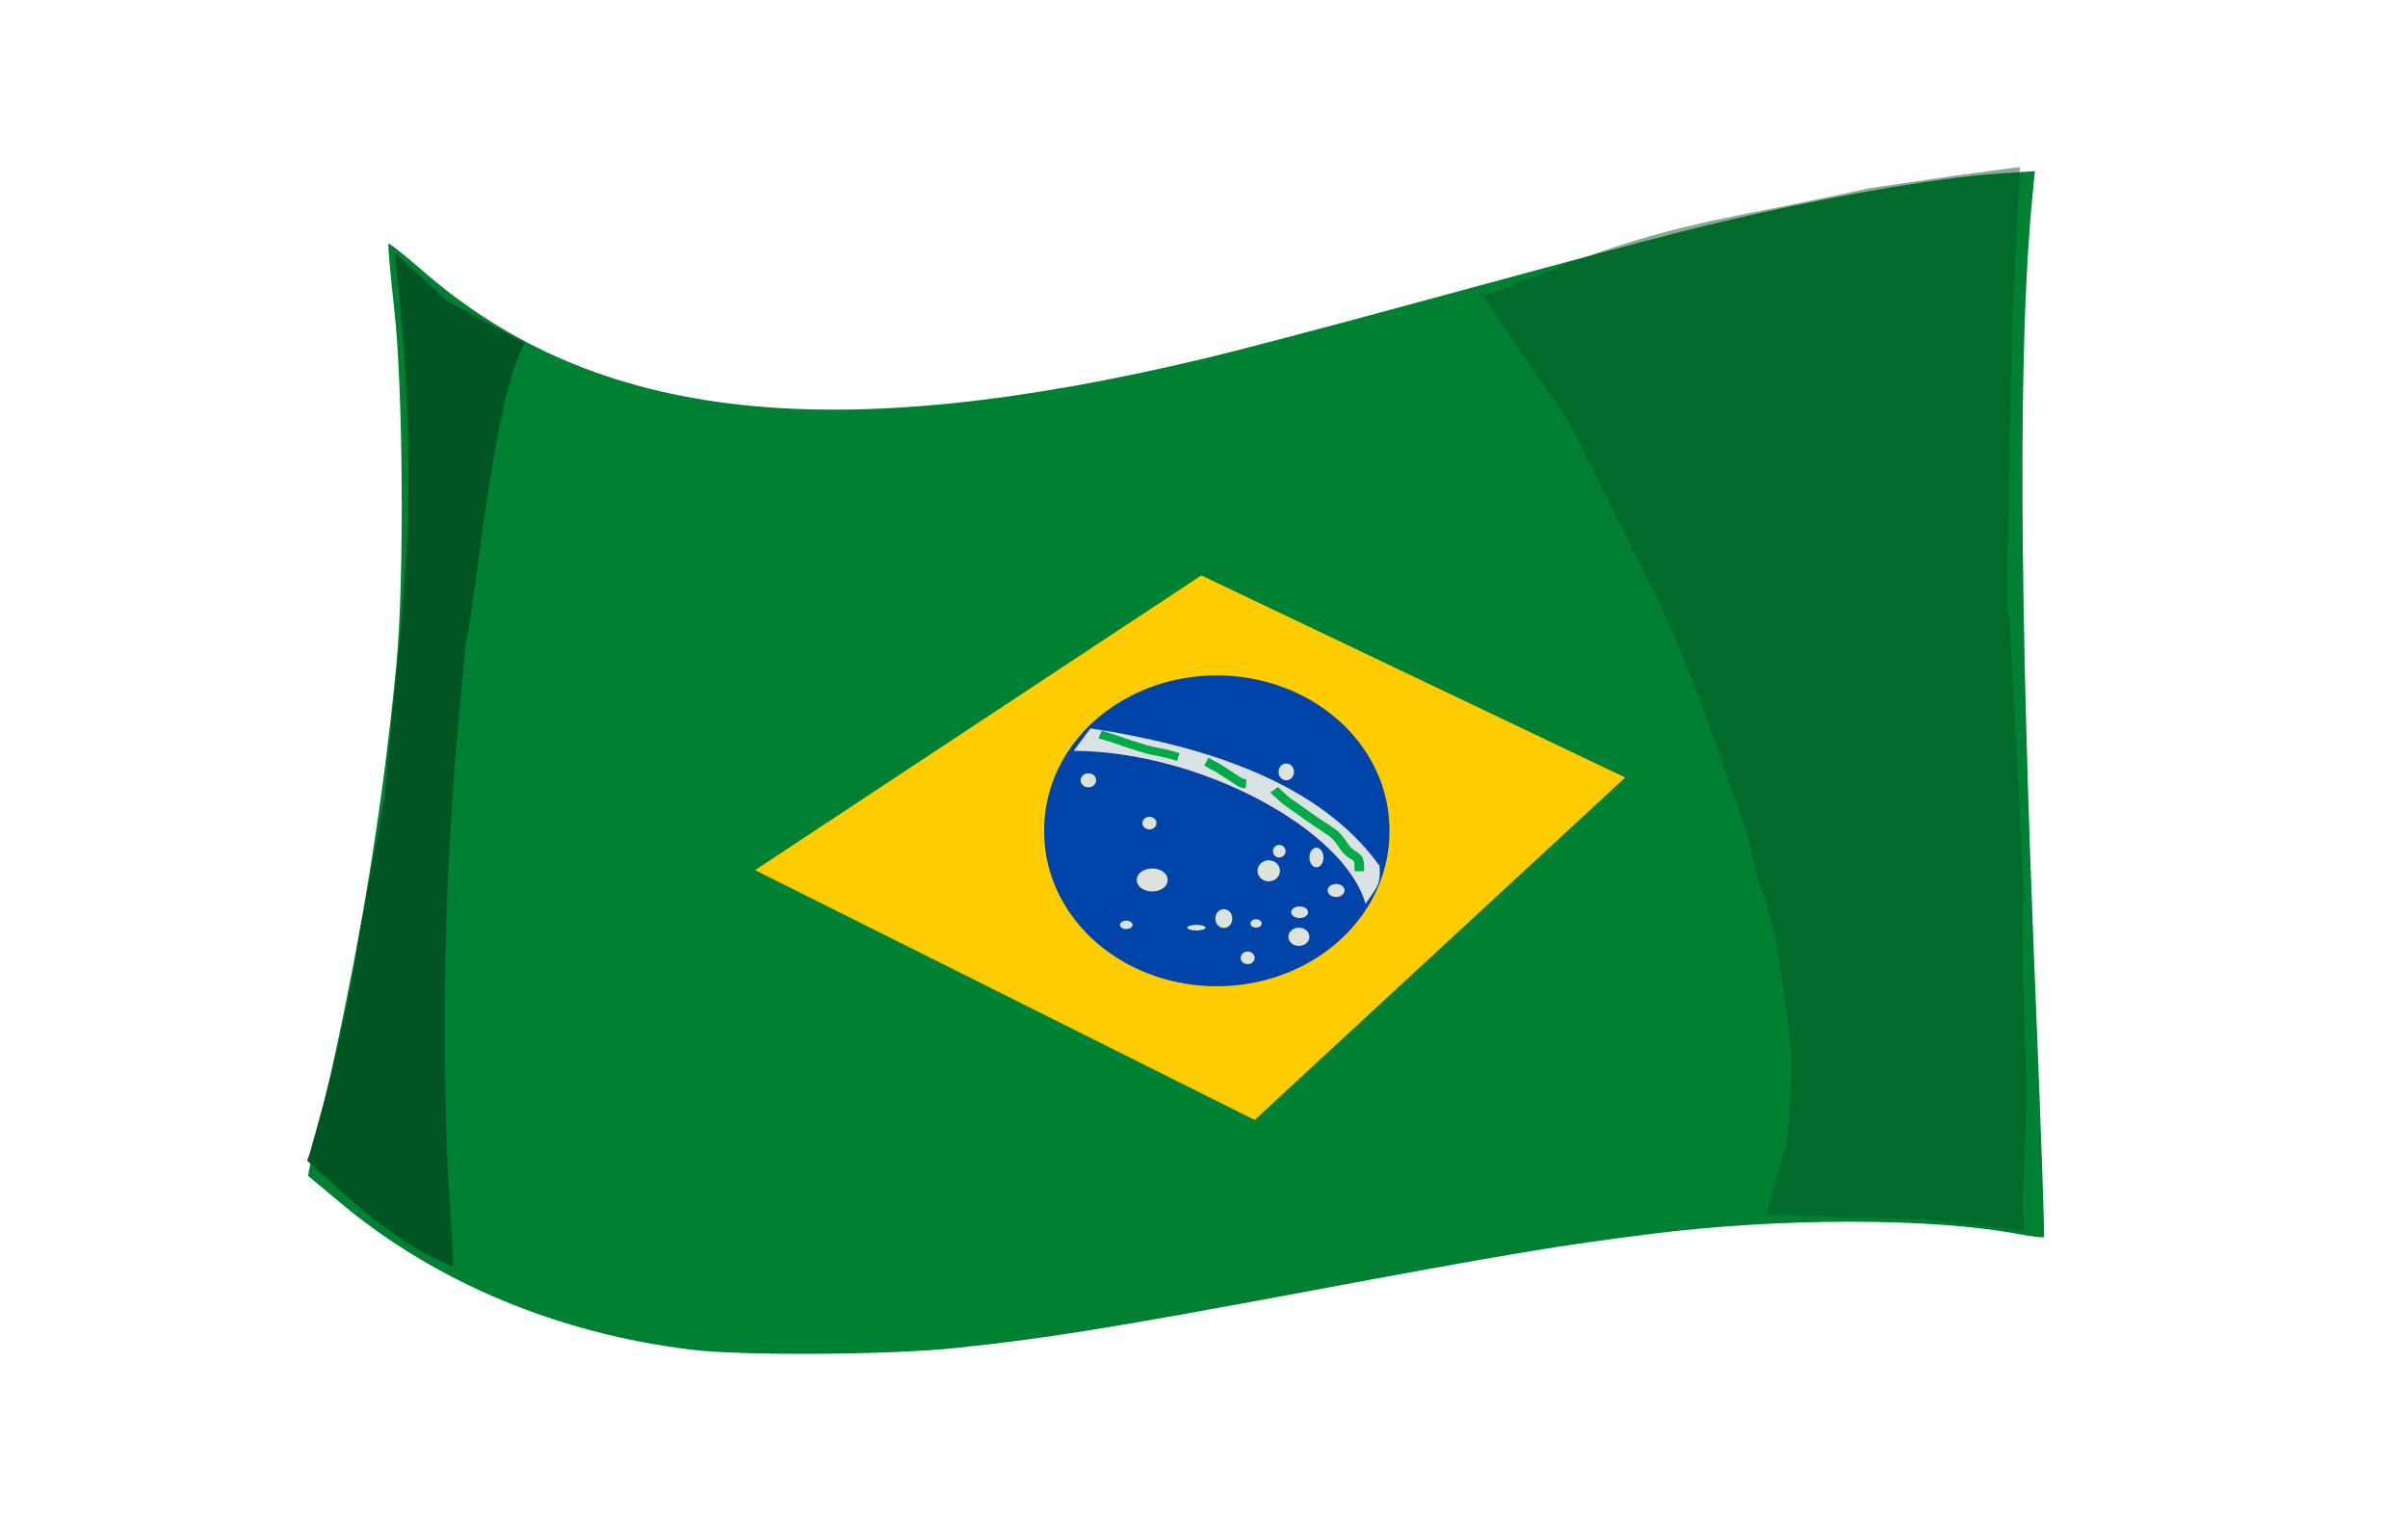
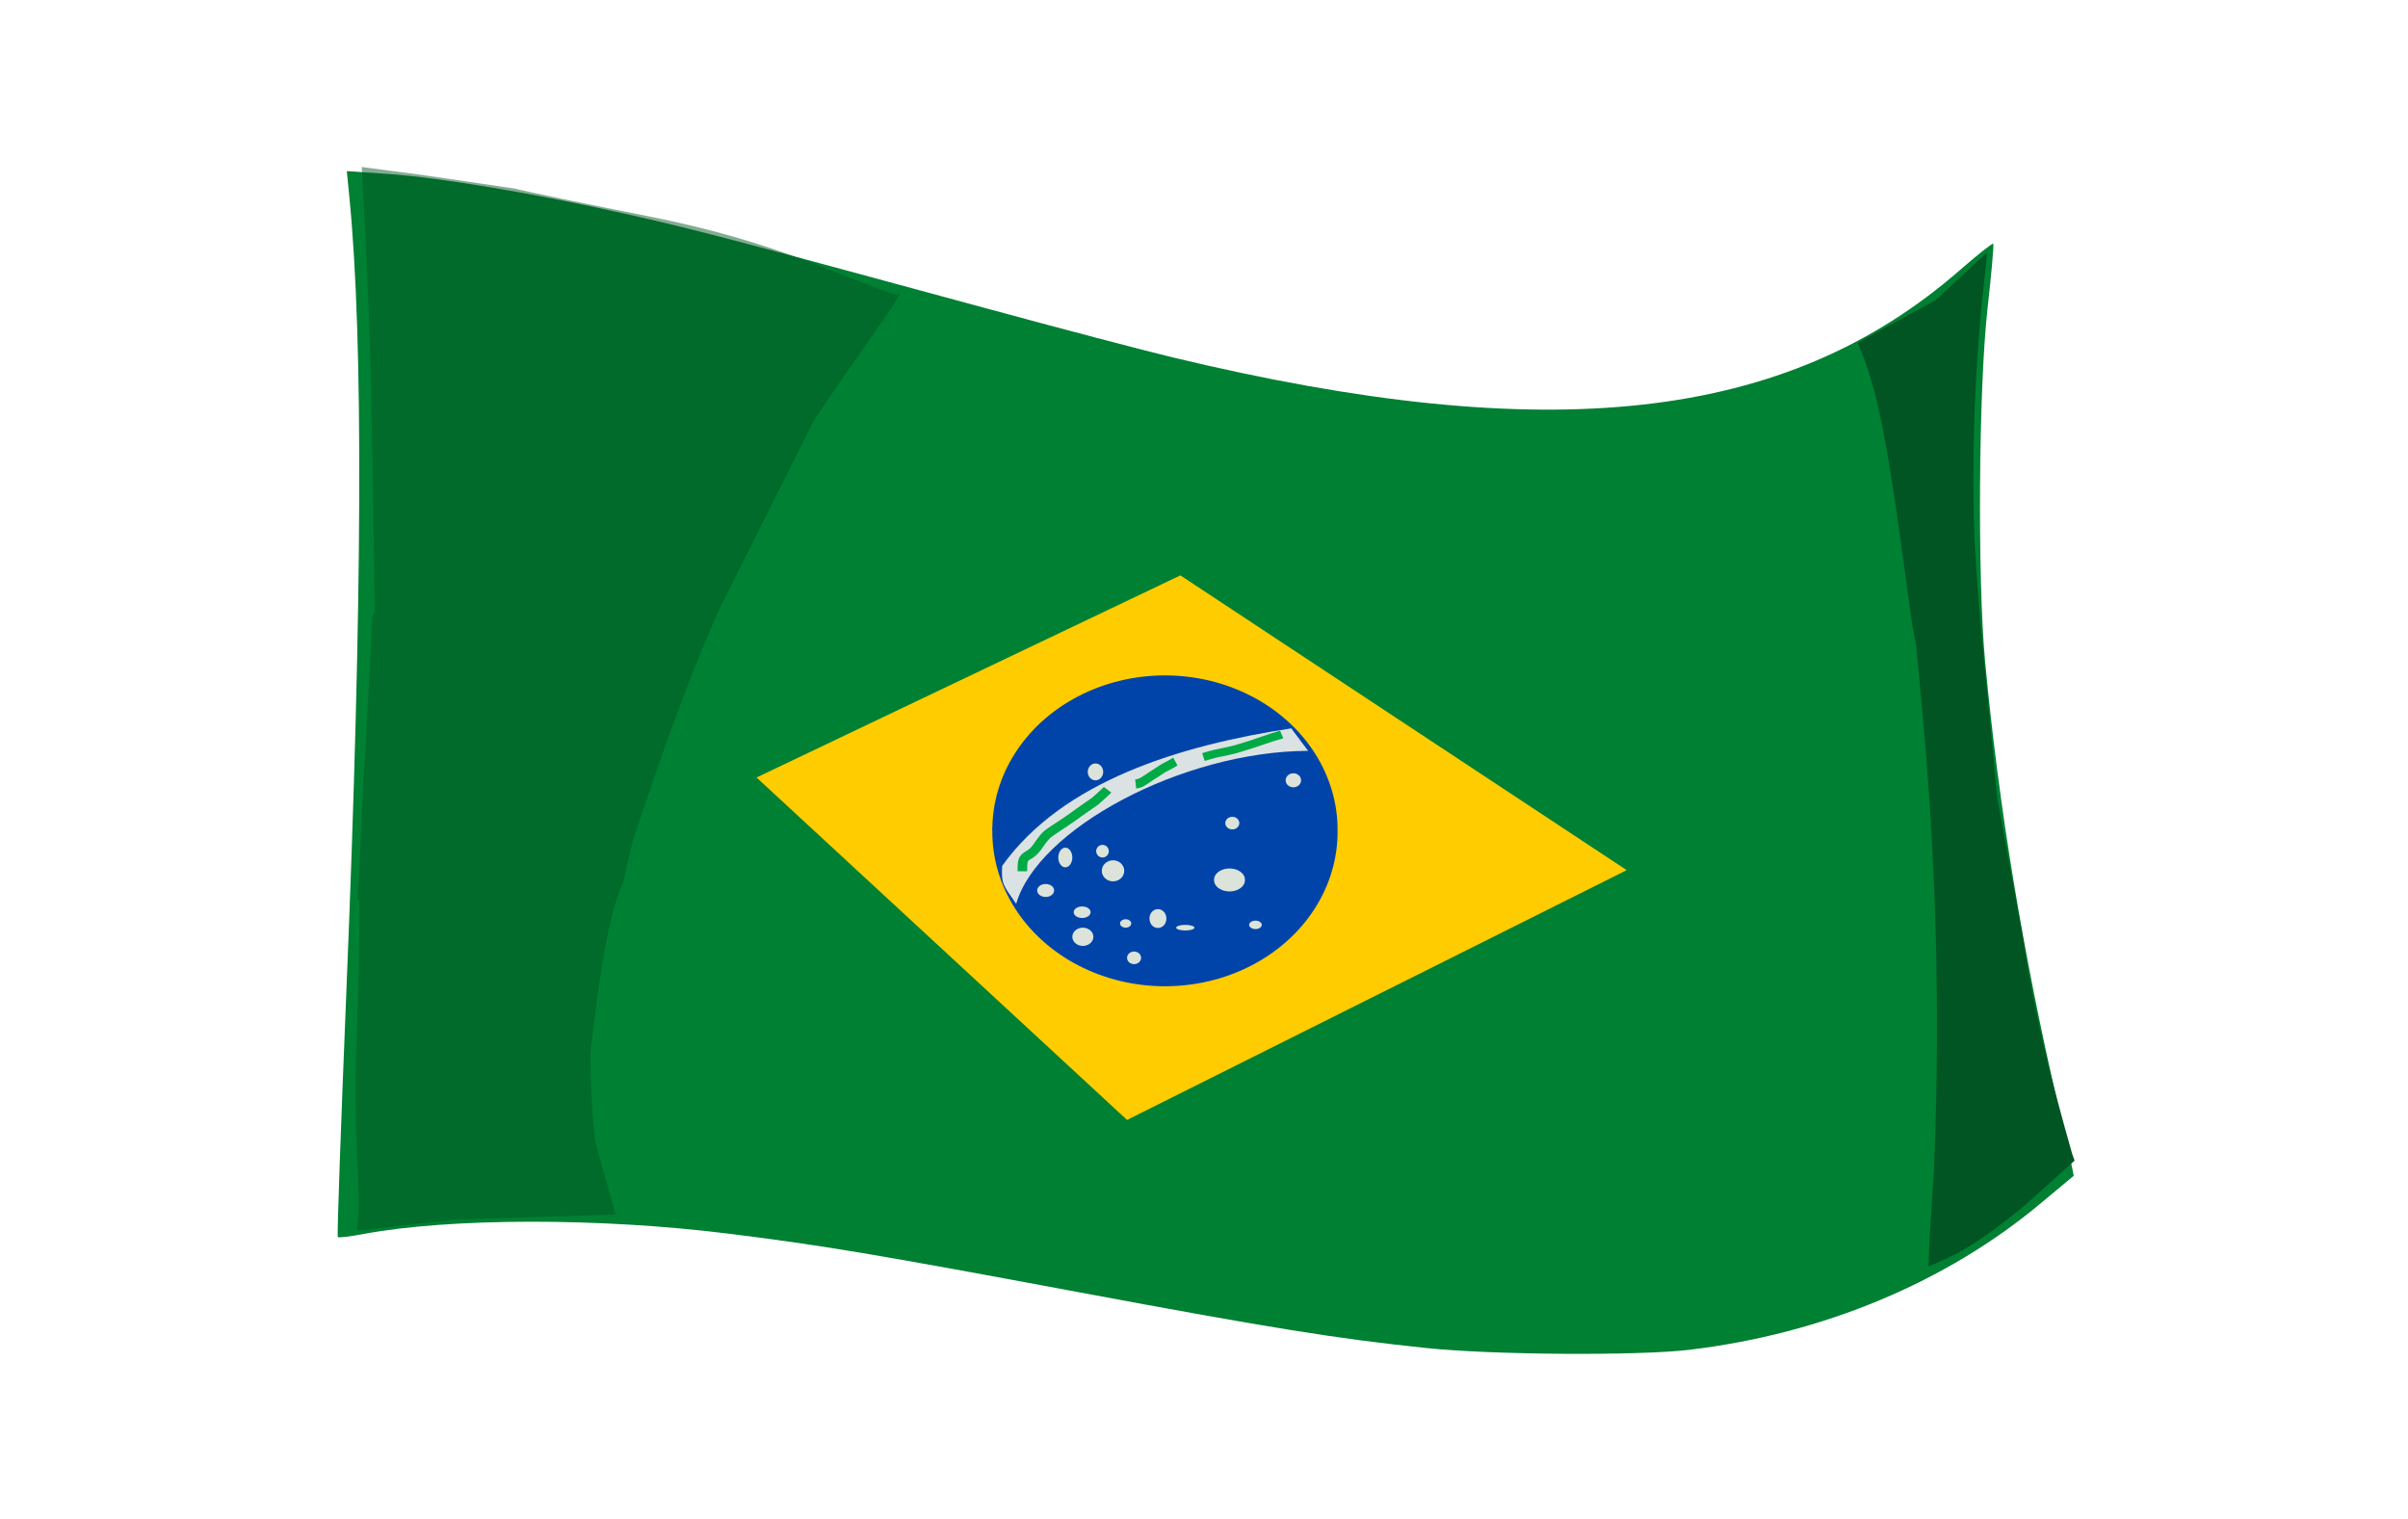
<svg xmlns="http://www.w3.org/2000/svg" width="303.307" height="191.268" id="svg4363" version="1.1">
  <defs id="defs4365">
    </defs>
-   <g id="layer1" transform="translate(0,-861.0945)">
+   <g id="layer1" transform="translate(300,-861.0945) scale(-1,1)">
    <path style="fill:#008033;fill-opacity:1" d="m 87.145,1031.1 c -16.8,-2.016 -32.334,-8.507 -44.246,-18.488 -2.203,-1.846 -4.045,-3.381 -4.093,-3.412 -0.049,-0.031 0.805,-3.913 1.896,-8.628 4.513,-19.495 7.52,-37.724 9.251,-56.081 0.984,-10.432 0.825,-34.48 -0.293,-44.461 -0.496,-4.43 -0.824,-8.139 -0.727,-8.242 0.096,-0.103 1.983,1.39 4.192,3.318 21.911,19.117 51.647,22.421 99.122,11.014 3.651,-0.877 14.335,-3.687 23.743,-6.245 32,-8.699 36.658,-9.919 45.265,-11.854 11.312,-2.543 23.278,-4.554 29.801,-5.009 l 5.26,-0.367 -0.327,3.327 c -1.773,18.05 -1.651,50.381 0.376,99.796 0.698,17.024 1.19,31.038 1.092,31.142 -0.098,0.104 -1.522,-0.064 -3.166,-0.372 -10.995,-2.063 -29.858,-2.083 -46.134,-0.049 -11.785,1.473 -18.051,2.521 -43.911,7.344 -24.519,4.573 -32.599,5.872 -43.855,7.048 -8.417,0.88 -26.741,1.001 -33.245,0.221 l 0,-10e-5 z" id="path3428" />
    <path style="fill:#005522;fill-opacity:1" d="m 49.75,892.969 c -0.032,0.031 0.056,1.163 0.219,2.531 1.018,8.583 1.797,20.819 1.336,33.156 -0.47,10.356 -1.985,22.484 -2.82,32.641 l -3.325,18.101 C 43.673,989.195 41.706,996.861 39,1006.407 l -0.312,0.875 6.356,5.7 c 5.8,4.749 8.328,6.078 12.039,7.637 -0.08,-4.445 -0.722,-11.595 -0.739,-13.649 C 55.606,987.657 56.144,968.549 58,949.313 l 0.656,-7.094 c 0.718,-2.494 1.904,-14.557 3.883,-25.505 1.72,-9.517 3.533,-12.366 3.492,-12.401 -0.041,-0.035 -2.276,-1.278 -4.969,-2.75 l -4.906,-2.688 -3.188,-2.969 c -1.75,-1.646 -3.186,-2.969 -3.219,-2.938 z" id="path3253" />
    <path style="fill:#005522;fill-opacity:0.485" d="m 254.438,21.031 -8.219,1.094 -11.062,1.625 c -1.462,0.385 -9.242,1.99 -16.719,3.469 -16.299,3.224 -23.474,7.332 -31.406,9.958 -2.42,-2.298 8.121,11.965 10.556,15.99 L 209.188,76.281 c 4.337,9.609 7.774,19.597 11.094,29.594 l 1.23,5.219 c 2.245,5.131 3.232,14.325 4.051,20.781 0.261,2.078 -0.291,11.086 -0.594,12.156 l -2.508,8.946 20.071,0.617 c 5.843,0.623 10.686,1.19 10.75,1.25 0.064,0.059 0.482,0.094 0.938,0.094 l 0.812,0 -0.156,-1.688 c -0.28,-2.739 0.581,-11.116 0.258,-20.375 -0.241,-6.916 -0.484,-15.613 -0.383,-19.562 l 0.25,0.062 -0.281,-3.656 c -0.003,-1.211 -0.352,-8.452 -0.781,-16.062 -0.43,-7.611 -0.78,-14.455 -0.781,-15.219 -8.5e-4,-0.626 -0.046,-0.98 -0.344,-1.312 0.013,-6.455 0.419,-27.371 0.562,-32.812 0.169,-6.386 0.846,-19.802 1.062,-23.281 z" transform="translate(0,861.0945)" id="path3404" />
    <path style="fill:none" d="M -1.075,90.448 C -21.408,85.52 -31.05,83.11 -31.105,82.944 c -0.081,-0.245 0.308,-9.783 0.404,-9.884 0.028,-0.029 3.718,1.347 8.2,3.058 l 8.15,3.112 21.309,2.708 c 11.72,1.489 21.344,2.743 21.387,2.785 0.067,0.067 0.617,12.945 0.554,12.975 -0.013,0.006 -13.501,-3.255 -29.973,-7.248 l 0,0 z" id="path4328" transform="translate(0,861.0945)" />
    <path style="fill:none" d="M -1.075,90.448 C -21.408,85.52 -31.05,83.11 -31.105,82.944 c -0.081,-0.245 0.308,-9.783 0.404,-9.884 0.028,-0.029 3.718,1.347 8.2,3.058 l 8.15,3.112 21.309,2.708 c 11.72,1.489 21.344,2.743 21.387,2.785 0.067,0.067 0.617,12.945 0.554,12.975 -0.013,0.006 -13.501,-3.255 -29.973,-7.248 l 0,0 z" id="path4330" transform="translate(0,861.0945)" />
    <path style="fill:none" d="M -1.075,90.448 C -21.408,85.52 -31.05,83.11 -31.105,82.944 c -0.081,-0.245 0.308,-9.783 0.404,-9.884 0.028,-0.029 3.718,1.347 8.2,3.058 l 8.15,3.112 21.309,2.708 c 11.72,1.489 21.344,2.743 21.387,2.785 0.067,0.067 0.617,12.945 0.554,12.975 -0.013,0.006 -13.501,-3.255 -29.973,-7.248 l 0,0 z" id="path4332" transform="translate(0,861.0945)" />
    <path style="fill:none" d="M -1.075,90.448 C -21.408,85.52 -31.05,83.11 -31.105,82.944 c -0.081,-0.245 0.308,-9.783 0.404,-9.884 0.028,-0.029 3.718,1.347 8.2,3.058 l 8.15,3.112 21.309,2.708 c 11.72,1.489 21.344,2.743 21.387,2.785 0.067,0.067 0.617,12.945 0.554,12.975 -0.013,0.006 -13.501,-3.255 -29.973,-7.248 l 0,0 z" id="path4334" transform="translate(0,861.0945)" />
    <path style="fill:none" d="M -1.075,90.448 C -21.408,85.52 -31.05,83.11 -31.105,82.944 c -0.081,-0.245 0.308,-9.783 0.404,-9.884 0.028,-0.029 3.718,1.347 8.2,3.058 l 8.15,3.112 21.309,2.708 c 11.72,1.489 21.344,2.743 21.387,2.785 0.067,0.067 0.617,12.945 0.554,12.975 -0.013,0.006 -13.501,-3.255 -29.973,-7.248 l 0,0 z" id="path4336" transform="translate(0,861.0945)" />
    <path style="fill:none" d="M -1.075,90.448 C -21.408,85.52 -31.05,83.11 -31.105,82.944 c -0.081,-0.245 0.308,-9.783 0.404,-9.884 0.028,-0.029 3.718,1.347 8.2,3.058 l 8.15,3.112 21.309,2.708 c 11.72,1.489 21.344,2.743 21.387,2.785 0.067,0.067 0.617,12.945 0.554,12.975 -0.013,0.006 -13.501,-3.255 -29.973,-7.248 l 0,0 z" id="path4338" transform="translate(0,861.0945)" />
    <path style="fill:#ffcc00;fill-opacity:1" d="M 95.106,109.597 151.321,72.474 204.707,97.93 158.038,141.063 95.106,109.597 z" id="path4368" transform="translate(0,861.0945)" />
    <path style="fill:#0044aa;fill-opacity:1" id="path4370" d="m 173.241,108.183 a 21.744,19.445 0 1 1 -43.487,0 21.744,19.445 0 1 1 43.487,0 z" transform="translate(1.767767,857.559)" />
    <path style="fill:#0044aa;fill-opacity:1" d="m 173.595,110.658 1.414,-6.364 -36.77,-13.435" id="path4372" transform="translate(0,861.0945)" />
    <path style="fill:#afdde9;fill-opacity:1" d="m 109.602,67.17 23.688,8.839" id="path4374" transform="translate(0,861.0945)" />
    <path style="fill:#dbe2e3;fill-opacity:1" d="m 137.355,952.837 -2.121,2.828 c 15.95,0.076 34.072,9.876 36.77,19.269 1.615,-2.357 1.889,-2.416 1.768,-4.773 -7.658,-10.691 -22.371,-15.176 -36.416,-17.324 z" id="path4378" />
    <path style="fill:#dbe2e3;fill-opacity:1" id="path4380" d="m 138.099,93.166 c 0.64,0.093 1.288,0.114 1.933,0.135 0.708,-0.014 1.398,0.161 2.095,0.257 0.576,0.075 1.156,0.101 1.736,0.114 0.47,-0.021 0.933,0.029 1.399,0.085 0.586,0.059 1.167,0.156 1.745,0.268 0.563,0.097 1.112,0.262 1.658,0.427 0.497,0.152 0.938,0.427 1.415,0.623 0.384,0.117 0.772,0.214 1.15,0.349 0.438,0.185 0.857,0.444 1.209,0.764 0.372,0.337 0.674,0.738 1.084,1.032 0.418,0.292 0.855,0.559 1.335,0.735 0.321,0.123 0.619,0.294 0.914,0.47 0.443,0.232 0.898,0.439 1.348,0.655 0.619,0.247 1.236,0.502 1.86,0.737 0.603,0.224 1.244,0.325 1.854,0.526 0.492,0.203 0.976,0.425 1.462,0.641 0.355,0.14 0.714,0.234 1.054,0.409 0.272,0.179 0.514,0.398 0.797,0.559 0.28,0.161 0.53,0.362 0.763,0.584 0.298,0.339 0.508,0.742 0.753,1.119 0.281,0.404 0.684,0.689 1.075,0.977 0.457,0.269 0.912,0.544 1.382,0.79 0.354,0.207 0.648,0.497 0.967,0.752 0.363,0.284 0.77,0.515 1.099,0.839 0.279,0.303 0.483,0.666 0.642,1.043 0.143,0.367 0.179,0.759 0.198,1.149 0.011,0.356 0.007,0.713 0.006,1.069 -0.014,0.341 -0.027,0.616 0.128,0.925 0.067,0.091 0.028,0.062 0.104,0.101 0,0 -0.175,0.018 -0.175,0.018 l 0,0 c -0.075,-0.05 -0.037,-0.016 -0.104,-0.111 -0.154,-0.312 -0.141,-0.591 -0.127,-0.934 0.002,-0.356 0.005,-0.712 -0.006,-1.068 -0.018,-0.388 -0.054,-0.778 -0.197,-1.143 -0.16,-0.375 -0.363,-0.736 -0.642,-1.036 -0.331,-0.322 -0.736,-0.554 -1.099,-0.837 -0.318,-0.255 -0.611,-0.545 -0.966,-0.749 -0.469,-0.248 -0.925,-0.521 -1.382,-0.793 -0.393,-0.289 -0.796,-0.576 -1.077,-0.983 -0.244,-0.376 -0.453,-0.779 -0.753,-1.115 -0.234,-0.219 -0.483,-0.42 -0.763,-0.58 -0.282,-0.163 -0.524,-0.381 -0.797,-0.558 -0.339,-0.174 -0.701,-0.264 -1.053,-0.408 -0.486,-0.215 -0.968,-0.44 -1.461,-0.639 -0.61,-0.198 -1.25,-0.302 -1.853,-0.527 -0.625,-0.235 -1.242,-0.489 -1.861,-0.738 -0.452,-0.216 -0.906,-0.424 -1.35,-0.657 -0.295,-0.174 -0.592,-0.345 -0.913,-0.467 -0.48,-0.179 -0.917,-0.447 -1.335,-0.74 -0.407,-0.298 -0.711,-0.698 -1.084,-1.034 -0.353,-0.317 -0.771,-0.575 -1.209,-0.757 -0.379,-0.134 -0.767,-0.229 -1.15,-0.35 -0.476,-0.198 -0.918,-0.471 -1.415,-0.622 -0.546,-0.164 -1.094,-0.329 -1.657,-0.425 -0.578,-0.113 -1.16,-0.208 -1.745,-0.267 -0.466,-0.056 -0.929,-0.102 -1.399,-0.083 -0.58,-0.014 -1.16,-0.04 -1.735,-0.117 -0.697,-0.097 -1.387,-0.269 -2.095,-0.255 -0.647,-0.021 -1.296,-0.043 -1.937,-0.137 0,0 0.173,-0.025 0.173,-0.025 z" transform="translate(0,861.0945)" />
    <path style="fill:#00aa44;fill-opacity:1" id="path4394" d="m 138.77,92.032 c 0.778,0.222 1.546,0.473 2.308,0.747 0.953,0.336 1.917,0.651 2.887,0.935 0.959,0.316 1.954,0.481 2.938,0.691 0.564,0.128 1.12,0.283 1.671,0.456 0,0 -0.316,0.984 -0.316,0.984 l 0,0 c -0.517,-0.17 -1.038,-0.322 -1.569,-0.443 -1.009,-0.218 -2.029,-0.385 -3.013,-0.708 -0.989,-0.293 -1.97,-0.614 -2.943,-0.955 -0.783,-0.28 -1.575,-0.523 -2.376,-0.743 0,0 0.413,-0.963 0.413,-0.963 z" transform="translate(0,861.0945)" />
    <path style="fill:#00aa44;fill-opacity:1" id="path4396" d="m 152.227,956.516 c 0.449,0.313 0.938,0.539 1.417,0.789 0.587,0.368 1.15,0.775 1.742,1.133 0.407,0.249 0.781,0.57 1.222,0.745 0.134,0.048 0.273,0.065 0.411,0.083 0,0 -0.131,1.142 -0.131,1.142 l 0,0 c -0.221,-0.032 -0.441,-0.066 -0.651,-0.15 -0.483,-0.208 -0.911,-0.523 -1.35,-0.823 -0.573,-0.347 -1.123,-0.735 -1.687,-1.099 -0.51,-0.265 -1.026,-0.515 -1.514,-0.828 0,0 0.541,-0.991 0.541,-0.991 z" />
    <path style="fill:#00aa44;fill-opacity:1" id="path4398" d="m 160.958,960.216 c 0.492,0.454 0.962,0.923 1.479,1.353 0.657,0.47 1.332,0.917 1.989,1.387 0.705,0.542 1.45,1.033 2.192,1.529 0.614,0.422 1.259,0.795 1.839,1.259 0.469,0.401 0.817,0.897 1.165,1.391 0.253,0.393 0.52,0.762 0.917,1.035 0.465,0.261 0.808,0.49 1.081,0.946 0.192,0.419 0.2,0.876 0.207,1.324 6.6e-4,0.264 7.7e-4,0.132 -3e-4,0.395 0,0 -1.209,-0.004 -1.209,-0.004 l 0,0 c 9.4e-4,-0.251 8.9e-4,-0.126 2e-4,-0.374 -0.005,-0.273 -0.002,-0.55 -0.074,-0.816 -0.104,-0.301 -0.514,-0.364 -0.737,-0.566 -0.49,-0.364 -0.872,-0.805 -1.188,-1.313 -0.284,-0.407 -0.568,-0.814 -0.941,-1.156 -0.549,-0.446 -1.169,-0.798 -1.75,-1.205 -0.748,-0.505 -1.504,-1 -2.218,-1.549 -0.683,-0.485 -1.387,-0.942 -2.061,-1.438 -0.569,-0.474 -1.089,-0.989 -1.638,-1.482 0,0 0.947,-0.715 0.947,-0.715 z" />
    <path style="fill:#dbe3db;fill-opacity:1" id="path4400" d="m 142.659,116.491 a 0.795,0.53 0 1 1 -1.591,0 0.795,0.53 0 1 1 1.591,0 z" transform="translate(0,861.0945)" />
    <path style="fill:#dbe3db;fill-opacity:1" id="path4402" d="m 155.21,115.696 a 1.061,1.149 0 1 1 -2.121,0 1.061,1.149 0 1 1 2.121,0 z" transform="translate(0,861.0945)" />
    <path style="fill:#dbe3db;fill-opacity:1" id="path4404" d="m 161.22,109.685 a 1.414,1.326 0 1 1 -2.828,0 1.414,1.326 0 1 1 2.828,0 z" transform="translate(0,861.0945)" />
    <path style="fill:#dbe3db;fill-opacity:1" id="path4406" d="m 147.078,110.834 a 1.945,1.414 0 1 1 -3.889,0 1.945,1.414 0 1 1 3.889,0 z" transform="translate(0,861.0945)" />
    <path style="fill:#dbe3db;fill-opacity:1" id="path4408" d="m 145.664,103.675 a 0.884,0.795 0 1 1 -1.768,0 0.884,0.795 0 1 1 1.768,0 z" transform="translate(0,861.0945)" />
    <path style="fill:#dbe3db;fill-opacity:1" id="path4410" d="m 164.933,117.994 a 1.326,1.149 0 1 1 -2.652,0 1.326,1.149 0 1 1 2.652,0 z" transform="translate(0,861.0945)" />
    <path style="fill:#dbe3db;fill-opacity:1" id="path4412" d="m 158.922,116.314 a 0.707,0.53 0 1 1 -1.414,0 0.707,0.53 0 1 1 1.414,0 z" transform="translate(0,861.0945)" />
    <path style="fill:#dbe3db;fill-opacity:1" id="path4414" d="m 164.756,114.9 a 1.061,0.707 0 1 1 -2.121,0 1.061,0.707 0 1 1 2.121,0 z" transform="translate(0,861.0945)" />
    <path style="fill:#dbe3db;fill-opacity:1" id="path4416" d="m 169.352,112.16 a 1.061,0.795 0 1 1 -2.121,0 1.061,0.795 0 1 1 2.121,0 z" transform="translate(0,861.0945)" />
    <path style="fill:#dbe3db;fill-opacity:1" id="path4418" d="m 166.7,108.006 a 0.884,1.237 0 1 1 -1.768,0 0.884,1.237 0 1 1 1.768,0 z" transform="translate(0,861.0945)" />
    <path style="fill:#dbe3db;fill-opacity:1" id="path4420" d="m 151.851,116.845 a 1.149,0.354 0 1 1 -2.298,0 1.149,0.354 0 1 1 2.298,0 z" transform="translate(0,861.0945)" />
    <path style="fill:#dbe3db;fill-opacity:1" id="path4422" d="m 158.038,120.645 a 0.884,0.795 0 1 1 -1.768,0 0.884,0.795 0 1 1 1.768,0 z" transform="translate(0,861.0945)" />
    <path style="fill:#dbe3db;fill-opacity:1" id="path4424" d="m 138.063,98.283 a 0.972,0.884 0 1 1 -1.945,0 0.972,0.884 0 1 1 1.945,0 z" transform="translate(0,861.0945)" />
    <path style="fill:#dbe3db;fill-opacity:1" id="path4426" d="m 162.988,97.223 a 0.972,1.061 0 1 1 -1.945,0 0.972,1.061 0 1 1 1.945,0 z" transform="translate(0,861.0945)" />
    <path style="fill:#dbe3db;fill-opacity:1" id="path4428" d="m 161.927,107.21 a 0.795,0.795 0 1 1 -1.591,0 0.795,0.795 0 1 1 1.591,0 z" transform="translate(0,861.0945)" />
  </g>
</svg>
